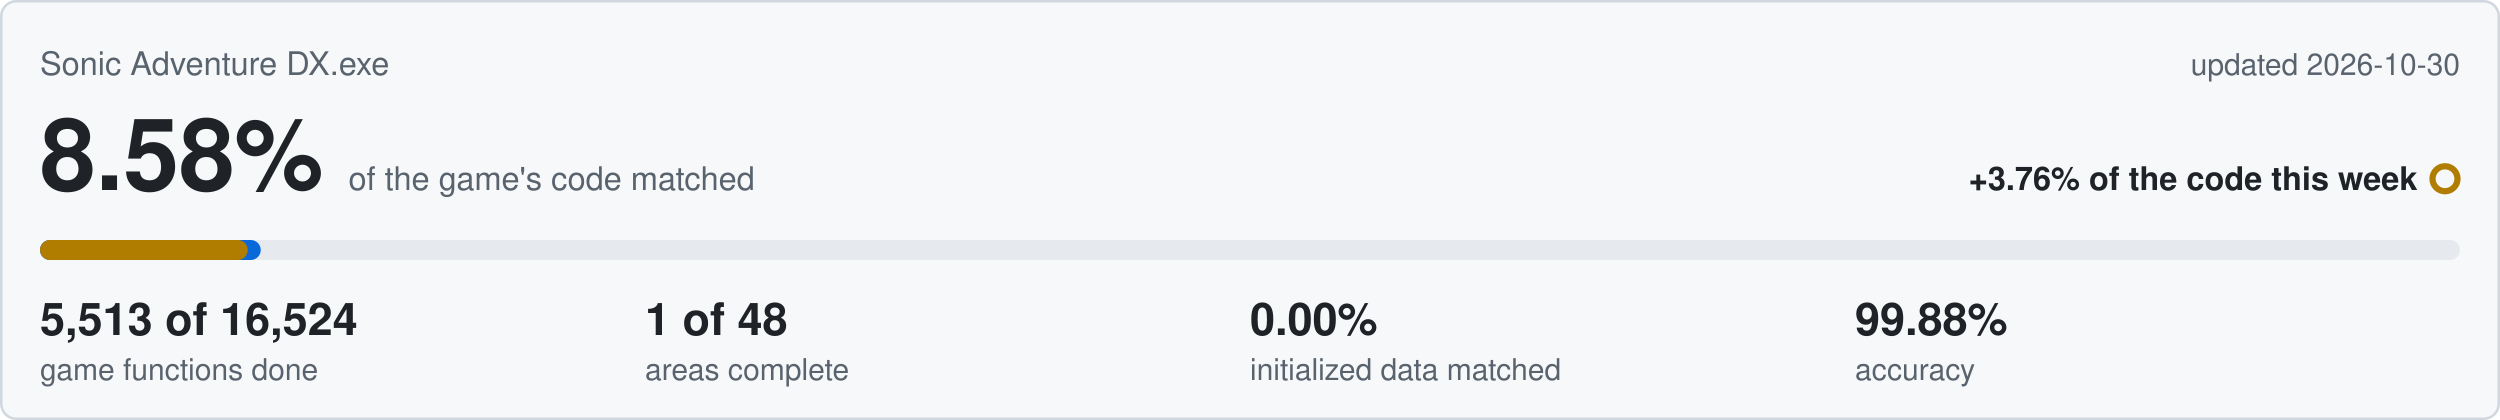
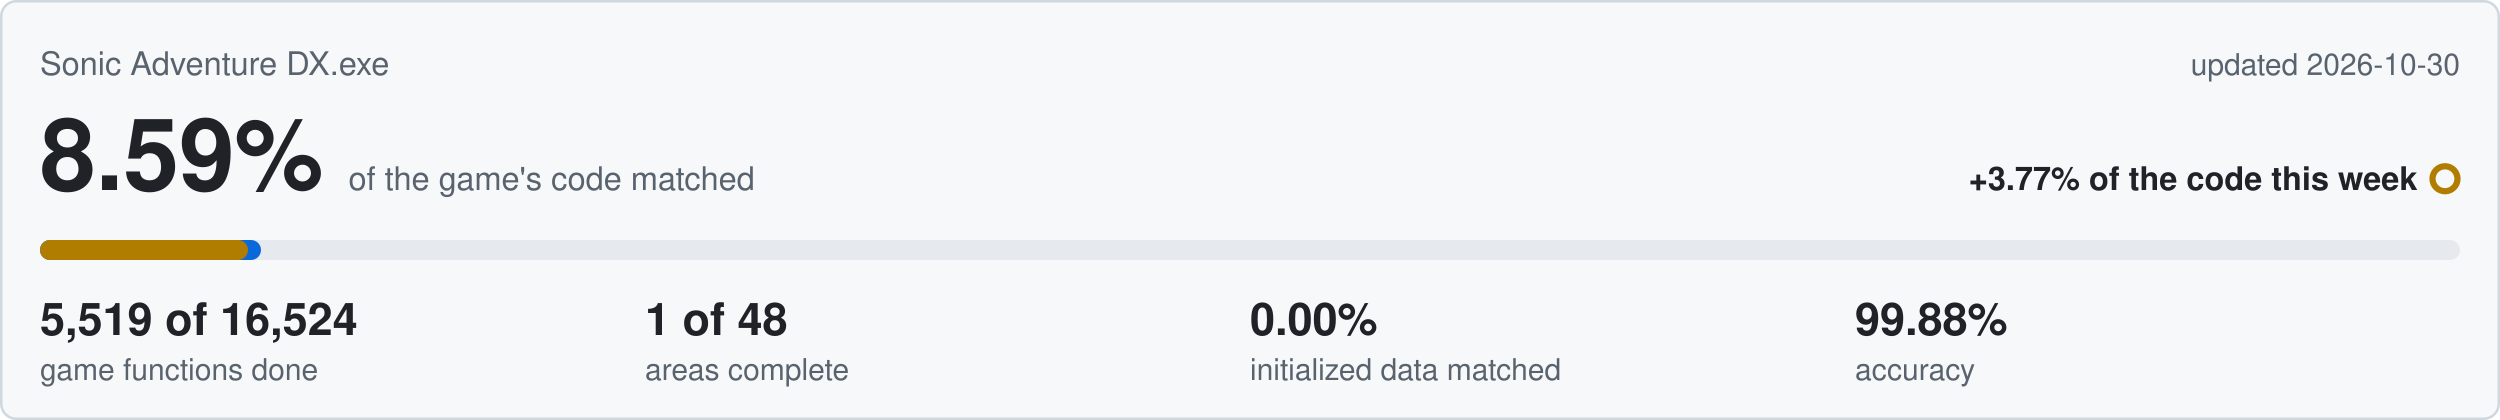
<svg xmlns="http://www.w3.org/2000/svg" viewBox="0 0 1000 168" width="1000" height="168">
  <rect x="0.5" y="0.5" width="999" height="167" rx="6" fill="#f6f8fa" stroke="#d0d7de" />
  <text x="16" y="30" font-family="Segoe UI,Helvetica,Arial,sans-serif" font-size="13" fill="#59636e">Sonic Adventure DX.exe</text>
  <text x="984" y="30" text-anchor="end" font-family="Segoe UI,Helvetica,Arial,sans-serif" font-size="12" fill="#59636e">updated 2026-10-30</text>
-   <text x="16" y="76" font-family="Segoe UI,Helvetica,Arial,sans-serif" font-size="40" font-weight="600" fill="#1f2328">8.58%<tspan dx="10" font-size="13" font-weight="400" fill="#59636e">of the game's code matched</tspan>
+   <text x="16" y="76" font-family="Segoe UI,Helvetica,Arial,sans-serif" font-size="40" font-weight="600" fill="#1f2328">8.59%<tspan dx="10" font-size="13" font-weight="400" fill="#59636e">of the game's code matched</tspan>
  </text>
-   <text x="967" y="76" text-anchor="end" font-family="Segoe UI,Helvetica,Arial,sans-serif" font-size="13" font-weight="600" fill="#1f2328">+3.76% of the code this week</text>
+   <text x="967" y="76" text-anchor="end" font-family="Segoe UI,Helvetica,Arial,sans-serif" font-size="13" font-weight="600" fill="#1f2328">+3.77% of the code this week</text>
  <circle cx="978" cy="71.5" r="5" fill="none" stroke="#b07d00" stroke-width="2.5" />
  <rect x="16" y="96" width="968" height="8" rx="4" fill="#e6eaef" />
-   <rect x="16" y="96" width="88.3" height="8" rx="4" fill="#0969da" />
-   <rect x="16" y="96" width="83.1" height="8" rx="4" fill="#b07d00" />
-   <text x="16" y="134" font-family="Segoe UI,Helvetica,Arial,sans-serif" font-size="18" font-weight="600" fill="#1f2328">5,513 of 16,524</text>
+   <rect x="16" y="96" width="88.4" height="8" rx="4" fill="#0969da" />
+   <rect x="16" y="96" width="83.2" height="8" rx="4" fill="#b07d00" />
+   <text x="16" y="134" font-family="Segoe UI,Helvetica,Arial,sans-serif" font-size="18" font-weight="600" fill="#1f2328">5,519 of 16,524</text>
  <text x="16" y="152" font-family="Segoe UI,Helvetica,Arial,sans-serif" font-size="12" fill="#59636e">game functions done</text>
  <text x="258" y="134" font-family="Segoe UI,Helvetica,Arial,sans-serif" font-size="18" font-weight="600" fill="#1f2328">1 of 48</text>
  <text x="258" y="152" font-family="Segoe UI,Helvetica,Arial,sans-serif" font-size="12" fill="#59636e">areas complete</text>
  <text x="500" y="134" font-family="Segoe UI,Helvetica,Arial,sans-serif" font-size="18" font-weight="600" fill="#1f2328">0.00%</text>
  <text x="500" y="152" font-family="Segoe UI,Helvetica,Arial,sans-serif" font-size="12" fill="#59636e">initialized data matched</text>
  <text x="742" y="134" font-family="Segoe UI,Helvetica,Arial,sans-serif" font-size="18" font-weight="600" fill="#1f2328">99.88%</text>
  <text x="742" y="152" font-family="Segoe UI,Helvetica,Arial,sans-serif" font-size="12" fill="#59636e">accuracy</text>
</svg>
